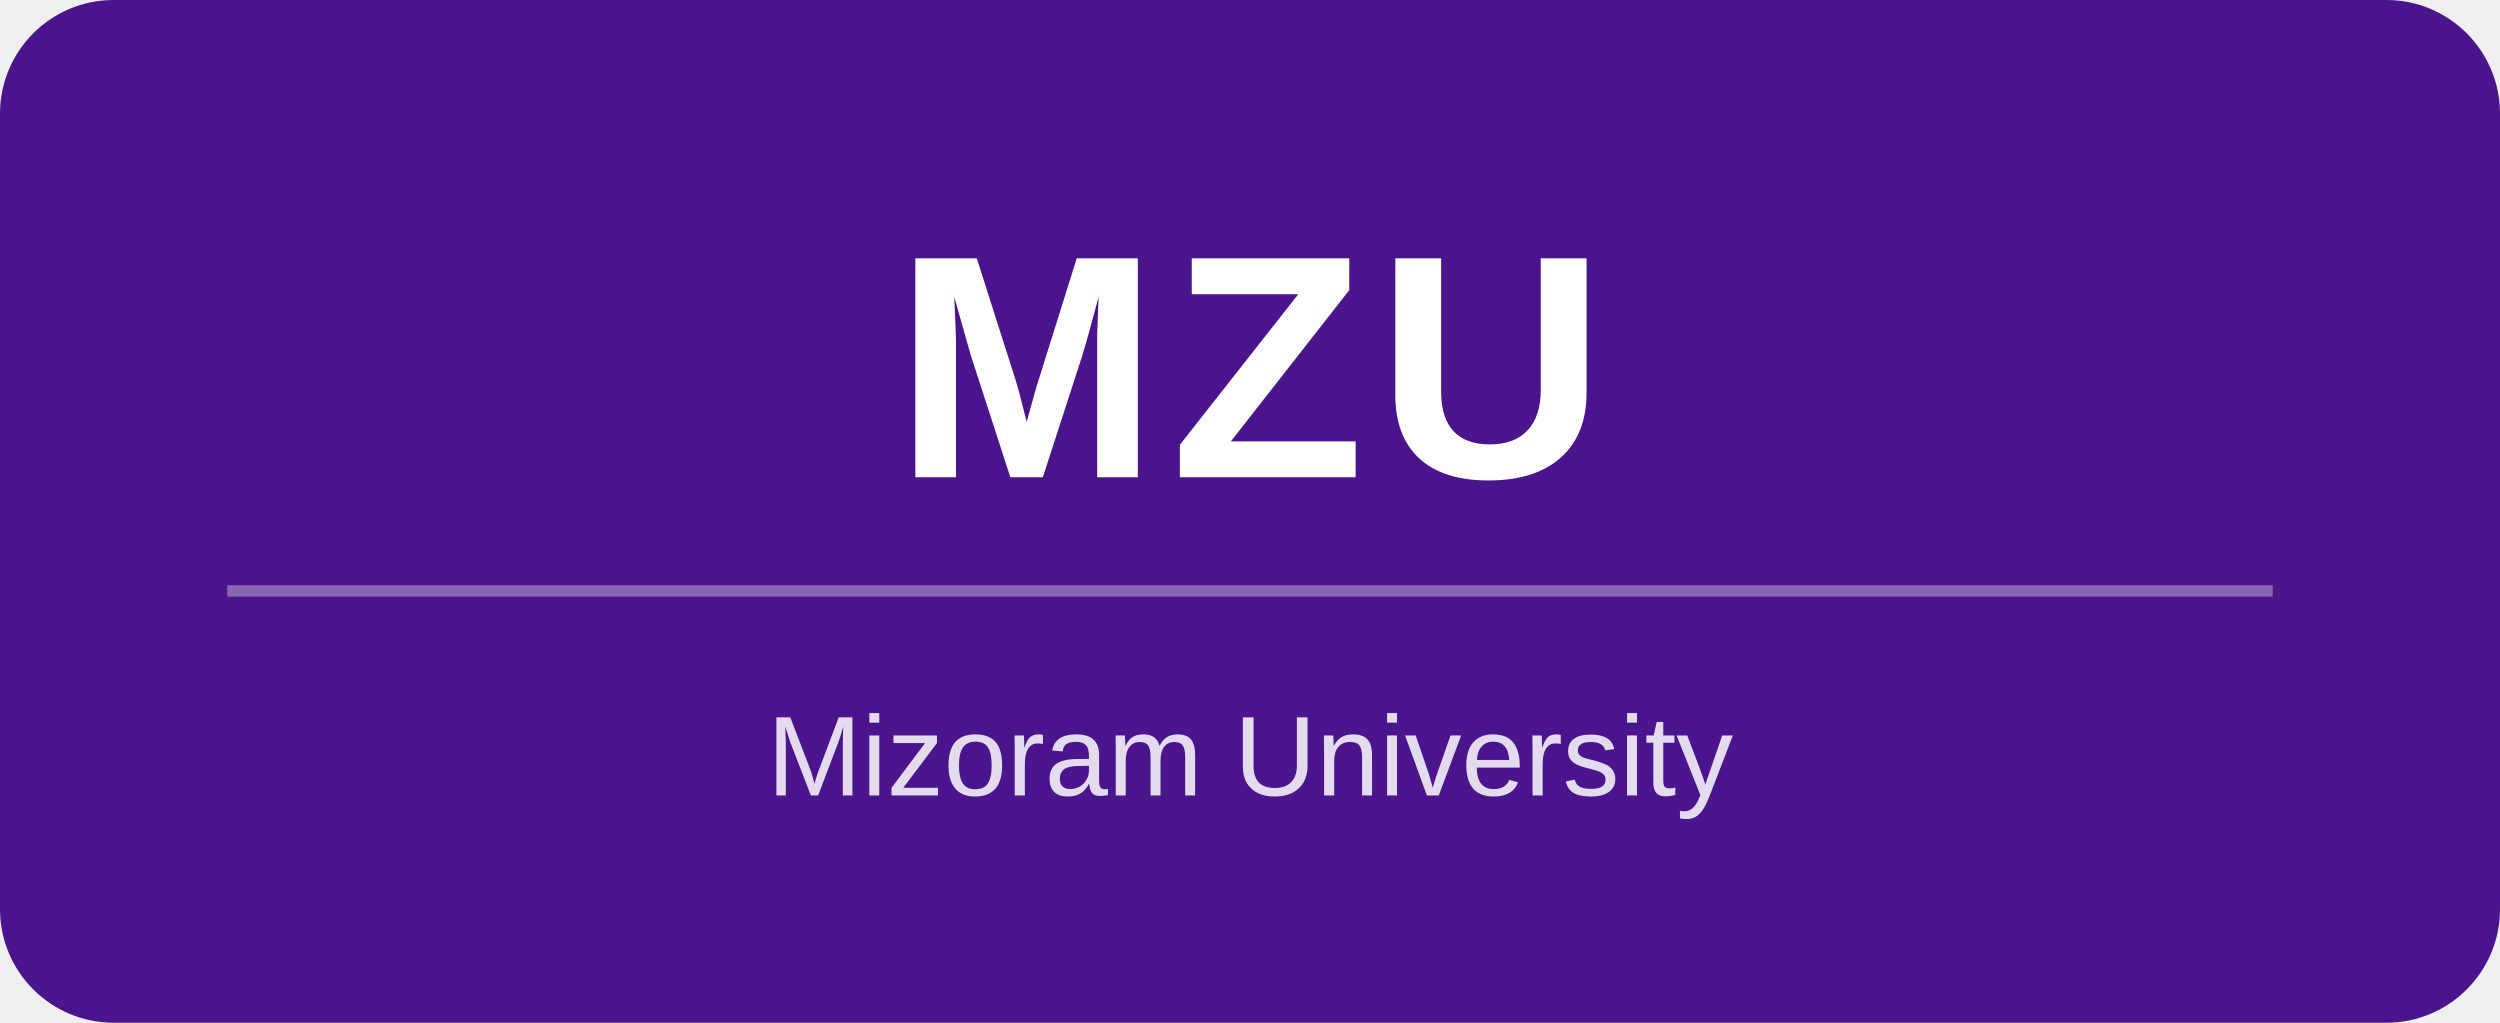
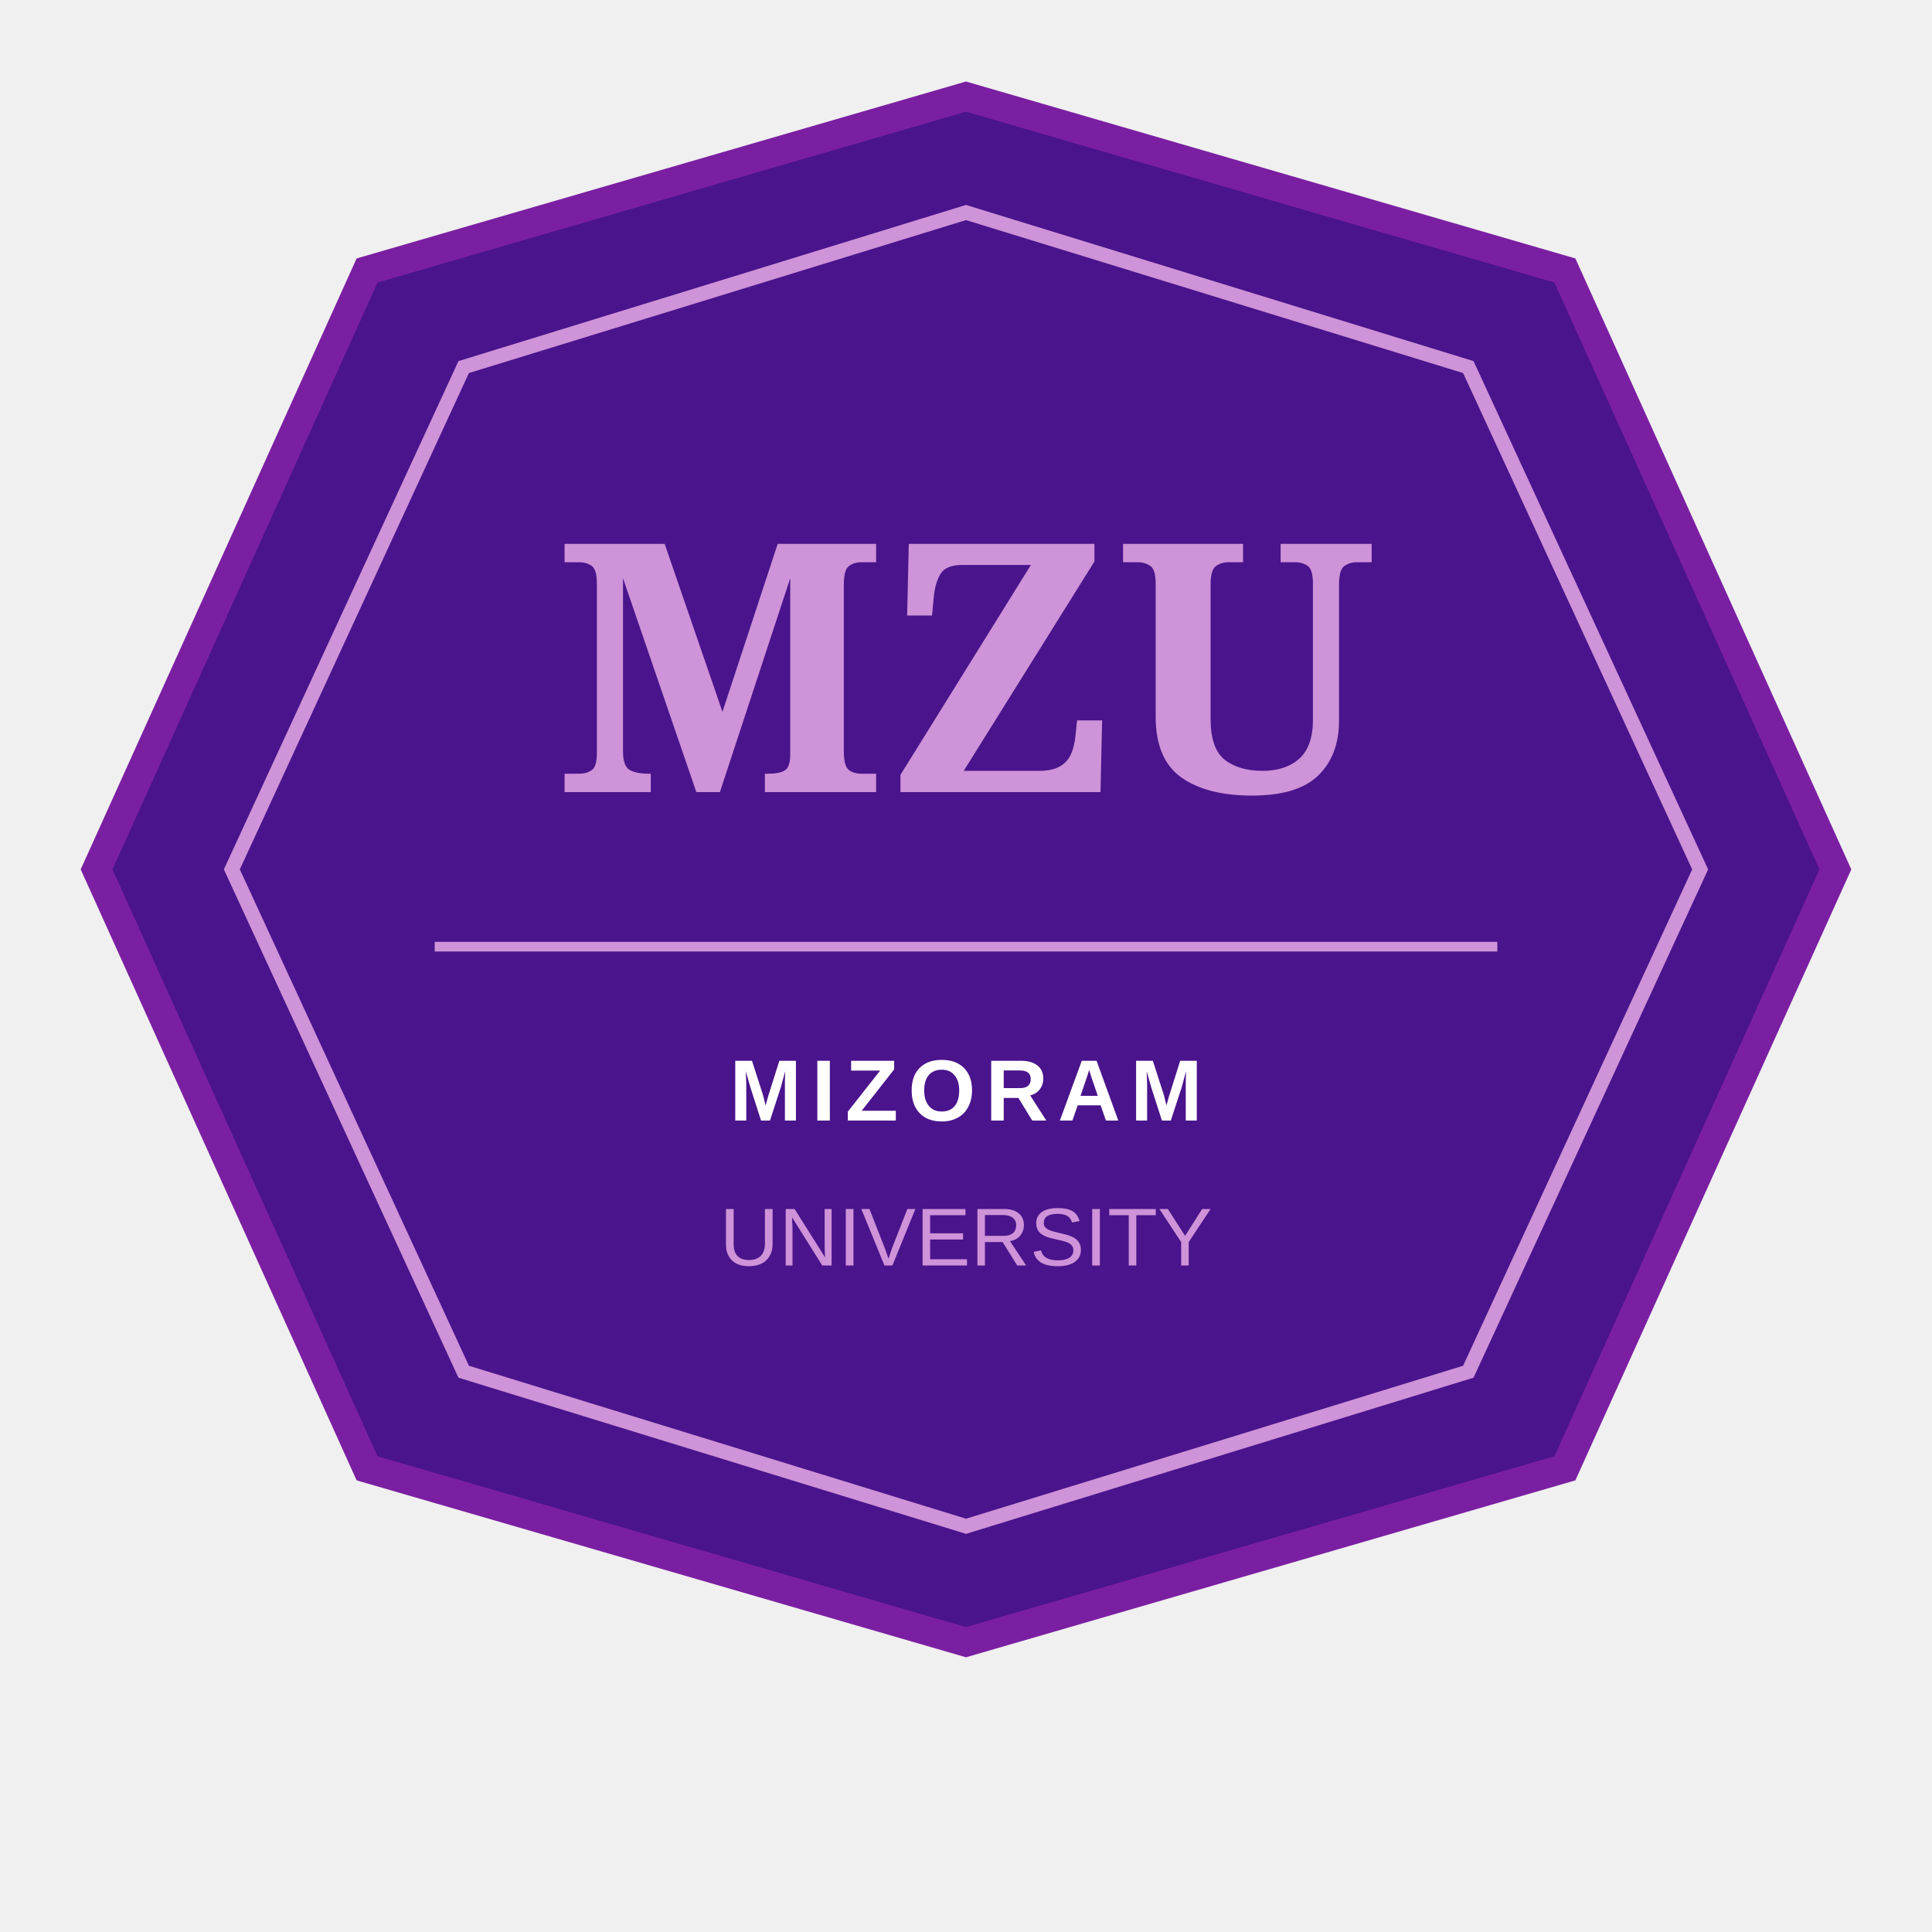
- <svg xmlns="http://www.w3.org/2000/svg" width="220" height="90" viewBox="0 0 220 90">
-   <rect width="220" height="90" rx="10" fill="#4A148C" />
-   <text x="110" y="42" text-anchor="middle" fill="white" font-family="Arial,sans-serif" font-size="28" font-weight="bold" letter-spacing="1">MZU</text>
-   <line x1="20" y1="52" x2="200" y2="52" stroke="rgba(255,255,255,0.35)" stroke-width="1" />
-   <text x="110" y="70" text-anchor="middle" fill="rgba(255,255,255,0.85)" font-family="Arial,sans-serif" font-size="10" font-weight="500">Mizoram University</text>
+ <svg xmlns="http://www.w3.org/2000/svg" viewBox="0 0 200 200">
+   <polygon points="100,10 162,28 190,90 162,152 100,170 38,152 10,90 38,28" fill="#4A148C" stroke="#7B1FA2" stroke-width="3" />
+   <polygon points="100,22 152,38 176,90 152,142 100,158 48,142 24,90 48,38" fill="none" stroke="#CE93D8" stroke-width="1.5" />
+   <text x="100" y="82" text-anchor="middle" fill="#CE93D8" font-family="Georgia,serif" font-size="36" font-weight="bold">MZU</text>
+   <line x1="45" y1="98" x2="155" y2="98" stroke="#CE93D8" stroke-width="1" />
+   <text x="100" y="116" text-anchor="middle" fill="#ffffff" font-family="Arial,sans-serif" font-size="9" font-weight="700" letter-spacing="1">MIZORAM</text>
+   <text x="100" y="131" text-anchor="middle" fill="#CE93D8" font-family="Arial,sans-serif" font-size="8.5">UNIVERSITY</text>
</svg>
